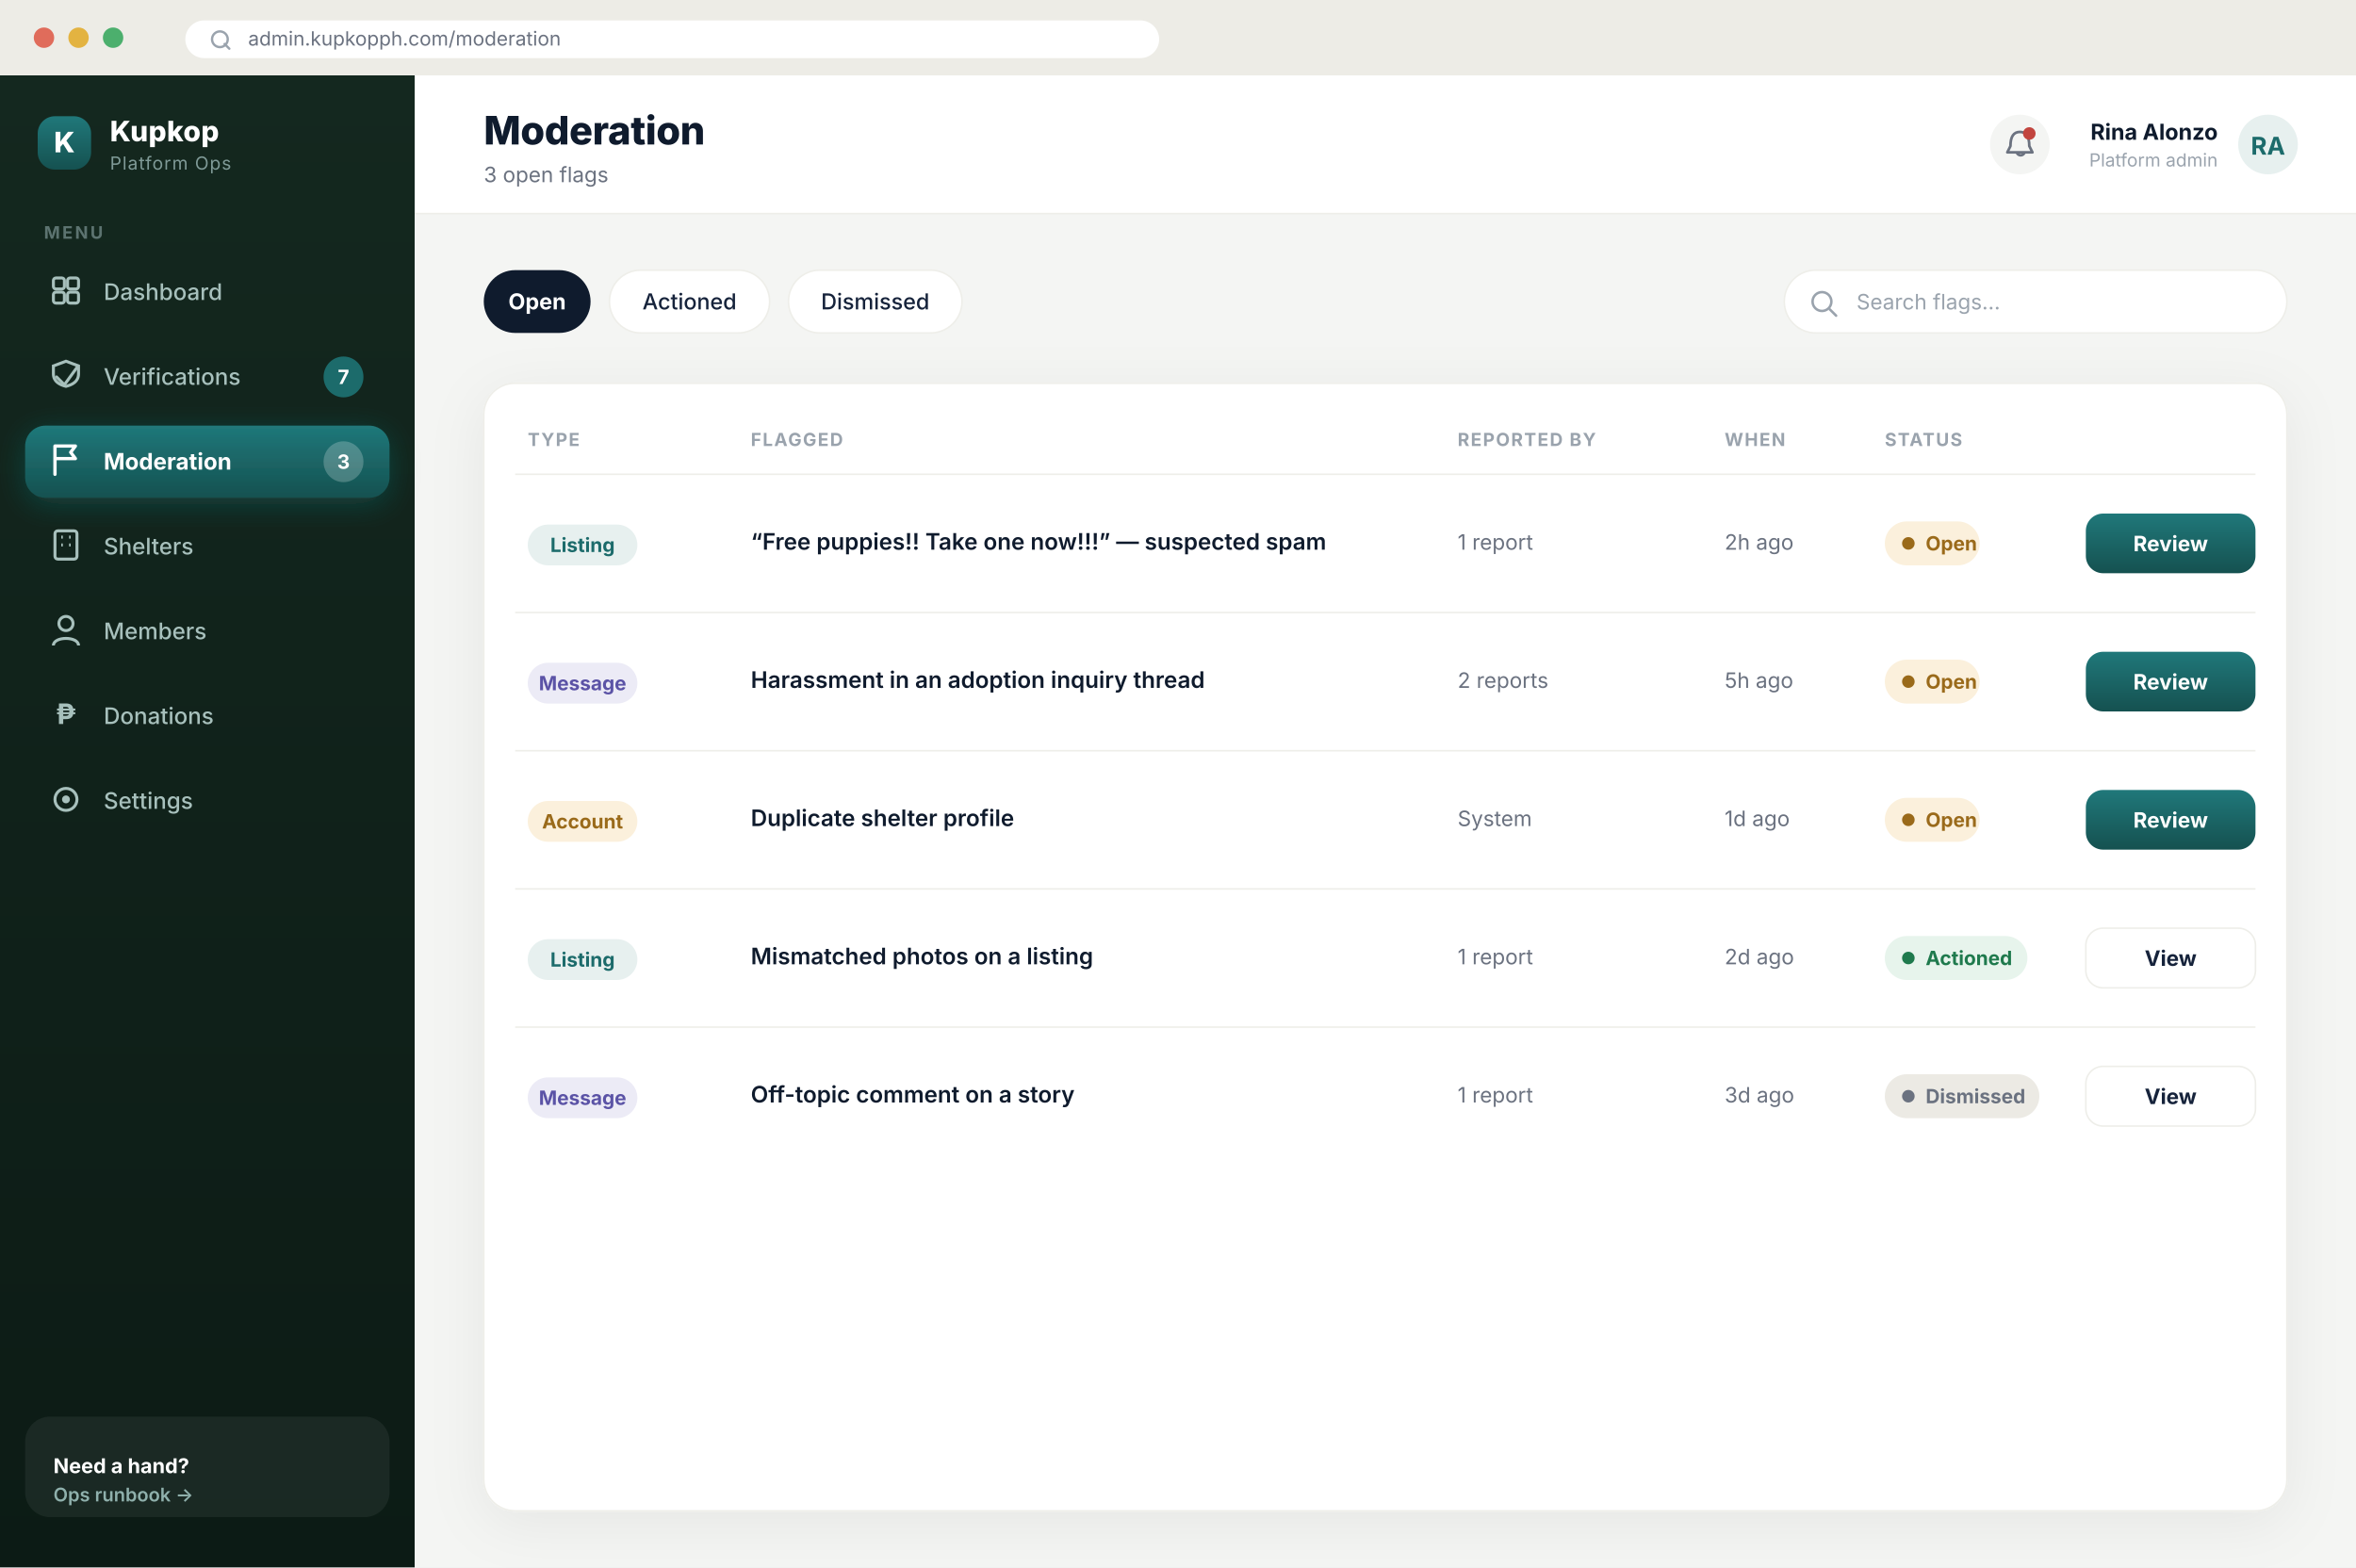
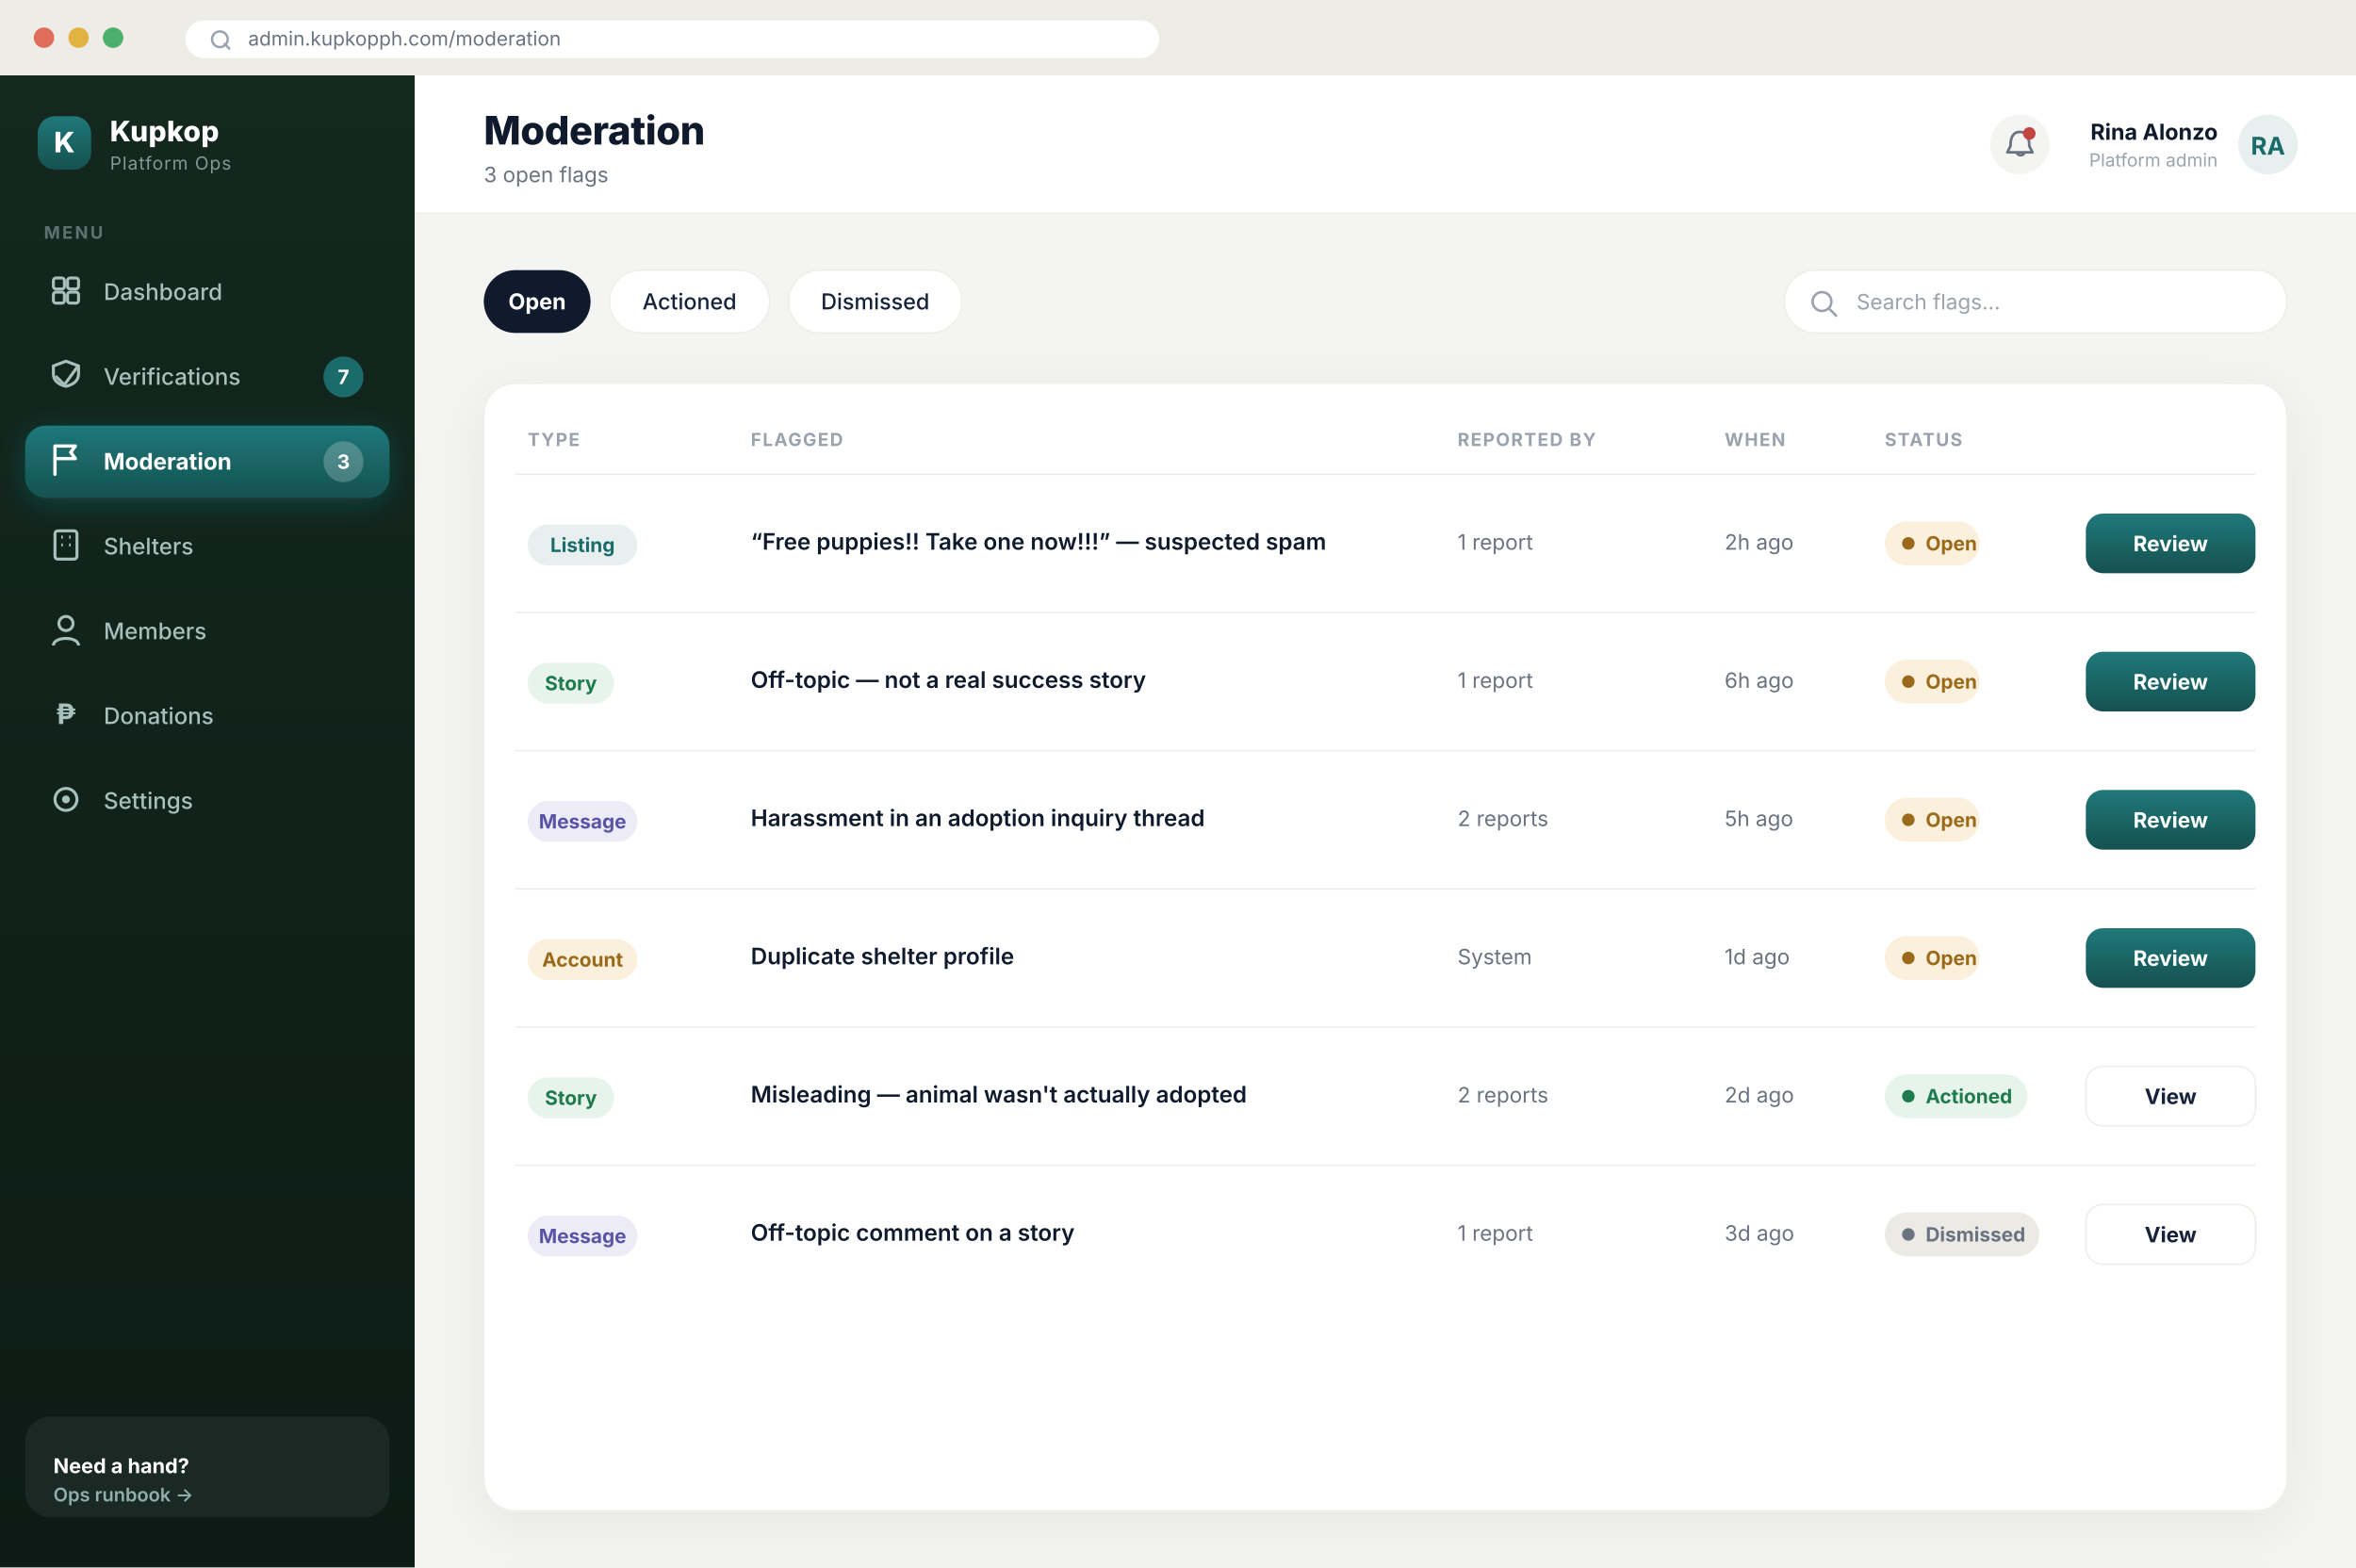
<svg xmlns="http://www.w3.org/2000/svg" width="1500" height="998" viewBox="0 0 1500 998">
  <defs>
    <filter id="sh" x="-25%" y="-25%" width="150%" height="150%">
      <feDropShadow dx="0" dy="8" stdDeviation="18" flood-color="#16233b" flood-opacity="0.06" />
    </filter>
    <filter id="glow" x="-40%" y="-40%" width="180%" height="180%">
      <feDropShadow dx="0" dy="4" stdDeviation="9" flood-color="#1C6B6B" flood-opacity="0.45" />
    </filter>
    <linearGradient id="sb" x1="0" y1="0" x2="0" y2="1">
      <stop offset="0" stop-color="#14281f" />
      <stop offset="1" stop-color="#0c1b15" />
    </linearGradient>
    <linearGradient id="btn" x1="0" y1="0" x2="0" y2="1">
      <stop offset="0" stop-color="#20787a" />
      <stop offset="1" stop-color="#155150" />
    </linearGradient>
  </defs>
  <rect width="1500" height="998" fill="#f4f5f3" />
  <rect x="0" y="0" width="1500" height="48" rx="0" fill="#edece6" />
  <circle cx="28" cy="24" r="6.5" fill="#e06c5b" />
  <circle cx="50" cy="24" r="6.5" fill="#e3b341" />
  <circle cx="72" cy="24" r="6.5" fill="#4caf6d" />
  <rect x="118" y="13" width="620" height="24" rx="12" fill="#ffffff" />
  <circle cx="0" cy="0" r="8" fill="none" stroke="transparent" stroke-width="1.9" />
  <path d="M0 -4 v4 l3 2" fill="none" stroke="transparent" stroke-width="1.9" stroke-linecap="round" />
  <circle cx="140" cy="25" r="5" fill="none" stroke="#9aa3ad" stroke-width="1.5" />
  <path d="M143 28 l3 3" stroke="#9aa3ad" stroke-width="1.5" stroke-linecap="round" />
  <text x="158" y="29" font-family="Inter, -apple-system, 'Segoe UI', Arial, sans-serif" font-size="12.5" font-weight="400" fill="#6b7280" text-anchor="start" letter-spacing="0">admin.kupkopph.com/moderation</text>
  <g transform="translate(0,48)">
    <rect x="0" y="0" width="264" height="950" fill="url(#sb)" />
    <rect x="24" y="26" width="34" height="34" rx="11" fill="url(#btn)" />
    <text x="41" y="49" font-family="Inter, -apple-system, 'Segoe UI', Arial, sans-serif" font-size="18" font-weight="800" fill="#ffffff" text-anchor="middle" letter-spacing="0">K</text>
    <text x="70" y="42" font-family="Inter, -apple-system, 'Segoe UI', Arial, sans-serif" font-size="18" font-weight="800" fill="#ffffff" text-anchor="start" letter-spacing="0.2">Kupkop</text>
    <text x="70" y="60" font-family="Inter, -apple-system, 'Segoe UI', Arial, sans-serif" font-size="11.5" font-weight="400" fill="#7f9a97" text-anchor="start" letter-spacing="0.6">Platform Ops</text>
    <text x="28" y="104" font-family="Inter, -apple-system, 'Segoe UI', Arial, sans-serif" font-size="11" font-weight="700" fill="#5c7370" text-anchor="start" letter-spacing="1.4">MENU</text>
    <g fill="none" stroke="#a7c0bc" stroke-width="1.9">
      <rect x="34" y="129" width="7" height="7" rx="1.6" />
      <rect x="43" y="129" width="7" height="7" rx="1.6" />
      <rect x="34" y="138" width="7" height="7" rx="1.6" />
      <rect x="43" y="138" width="7" height="7" rx="1.6" />
    </g>
    <text x="66" y="143" font-family="Inter, -apple-system, 'Segoe UI', Arial, sans-serif" font-size="14.5" font-weight="500" fill="#a7c0bc" text-anchor="start" letter-spacing="0">Dashboard</text>
    <path d="M42 182 l8 3 v5 c0 5 -4 7 -8 8 c-4 -1 -8 -3 -8 -8 v-5 z" fill="none" stroke="#a7c0bc" stroke-width="1.9" />
    <polyline points="36,192 41,197 49,186" fill="none" stroke="#a7c0bc" stroke-width="1.9" stroke-linecap="round" stroke-linejoin="round" />
    <text x="66" y="197" font-family="Inter, -apple-system, 'Segoe UI', Arial, sans-serif" font-size="14.5" font-weight="500" fill="#a7c0bc" text-anchor="start" letter-spacing="0">Verifications</text>
    <rect x="206" y="179" width="25.4" height="26" rx="13" fill="#1C6B6B" />
    <text x="218.7" y="196.5" font-family="Inter, -apple-system, 'Segoe UI', Arial, sans-serif" font-size="12.5" font-weight="700" fill="#ffffff" text-anchor="middle" letter-spacing="0">7</text>
    <rect x="16" y="223" width="232" height="46" rx="13" fill="url(#btn)" filter="url(#glow)" />
    <path d="M35 236 v18 M35 236 h13 l-3 4 l3 4 h-13" fill="none" stroke="#ffffff" stroke-width="2.1" stroke-linejoin="round" stroke-linecap="round" />
    <text x="66" y="251" font-family="Inter, -apple-system, 'Segoe UI', Arial, sans-serif" font-size="14.5" font-weight="700" fill="#ffffff" text-anchor="start" letter-spacing="0">Moderation</text>
    <rect x="206" y="233" width="25.4" height="26" rx="13" fill="rgba(255,255,255,0.22)" />
    <text x="218.7" y="250.5" font-family="Inter, -apple-system, 'Segoe UI', Arial, sans-serif" font-size="12.5" font-weight="700" fill="#ffffff" text-anchor="middle" letter-spacing="0">3</text>
    <rect x="35" y="290" width="14" height="18" rx="1.8" fill="none" stroke="#a7c0bc" stroke-width="1.9" />
    <path d="M39 294 h1 M44 294 h1 M39 299 h1 M44 299 h1" stroke="#a7c0bc" stroke-width="1.9" />
    <text x="66" y="305" font-family="Inter, -apple-system, 'Segoe UI', Arial, sans-serif" font-size="14.5" font-weight="500" fill="#a7c0bc" text-anchor="start" letter-spacing="0">Shelters</text>
    <circle cx="42" cy="349" r="4.5" fill="none" stroke="#a7c0bc" stroke-width="1.9" />
    <path d="M34 363 c0 -6 16 -6 16 0" fill="none" stroke="#a7c0bc" stroke-width="1.9" />
    <text x="66" y="359" font-family="Inter, -apple-system, 'Segoe UI', Arial, sans-serif" font-size="14.5" font-weight="500" fill="#a7c0bc" text-anchor="start" letter-spacing="0">Members</text>
    <text x="42" y="413" font-family="Inter, -apple-system, 'Segoe UI', Arial, sans-serif" font-size="18" font-weight="700" fill="#a7c0bc" text-anchor="middle" letter-spacing="0">₱</text>
    <text x="66" y="413" font-family="Inter, -apple-system, 'Segoe UI', Arial, sans-serif" font-size="14.5" font-weight="500" fill="#a7c0bc" text-anchor="start" letter-spacing="0">Donations</text>
    <circle cx="42" cy="461" r="7" fill="none" stroke="#a7c0bc" stroke-width="1.9" />
    <circle cx="42" cy="461" r="2.5" fill="#a7c0bc" />
    <text x="66" y="467" font-family="Inter, -apple-system, 'Segoe UI', Arial, sans-serif" font-size="14.5" font-weight="500" fill="#a7c0bc" text-anchor="start" letter-spacing="0">Settings</text>
    <rect x="16" y="854" width="232" height="64" rx="16" fill="rgba(255,255,255,0.06)" />
    <text x="34" y="890" font-family="Inter, -apple-system, 'Segoe UI', Arial, sans-serif" font-size="13" font-weight="700" fill="#ffffff" text-anchor="start" letter-spacing="0">Need a hand?</text>
    <text x="34" y="908" font-family="Inter, -apple-system, 'Segoe UI', Arial, sans-serif" font-size="12" font-weight="600" fill="#8fb0ac" text-anchor="start" letter-spacing="0">Ops runbook →</text>
    <rect x="264" y="0" width="1236" height="88" fill="#ffffff" />
    <line x1="264" y1="88" x2="1500" y2="88" stroke="#eeeee9" stroke-width="1" />
    <text x="308" y="44" font-family="Inter, -apple-system, 'Segoe UI', Arial, sans-serif" font-size="25" font-weight="800" fill="#0f1b2d" text-anchor="start" letter-spacing="-0.2">Moderation</text>
    <text x="308" y="68" font-family="Inter, -apple-system, 'Segoe UI', Arial, sans-serif" font-size="13.5" font-weight="400" fill="#6b7280" text-anchor="start" letter-spacing="0">3 open flags</text>
    <circle cx="1444" cy="44" r="19" fill="#e7f0ef" />
    <text x="1444" y="50.46" font-family="Inter, -apple-system, 'Segoe UI', Arial, sans-serif" font-size="15.58" font-weight="700" fill="#1C6B6B" text-anchor="middle" letter-spacing="0">RA</text>
    <text x="1412" y="41" font-family="Inter, -apple-system, 'Segoe UI', Arial, sans-serif" font-size="14" font-weight="700" fill="#0f1b2d" text-anchor="end" letter-spacing="0">Rina Alonzo</text>
    <text x="1412" y="58" font-family="Inter, -apple-system, 'Segoe UI', Arial, sans-serif" font-size="11.5" font-weight="400" fill="#9aa3ad" text-anchor="end" letter-spacing="0">Platform admin</text>
    <circle cx="1286" cy="44" r="19" fill="#f4f5f3" />
    <path d="M1280 45 q0 -9 6 -9 q6 0 6 9 l2 4 h-16 z" fill="none" stroke="#6b7280" stroke-width="1.7" stroke-linejoin="round" />
    <path d="M1284 49 a2.6 2.6 0 0 0 5 0" fill="none" stroke="#6b7280" stroke-width="1.7" />
    <circle cx="1292" cy="37" r="4" fill="#c2453f" />
    <g transform="translate(0,88)">
      <rect x="308" y="36" width="68" height="40" rx="20" fill="#0f1b2d" />
      <text x="342" y="61" font-family="Inter, -apple-system, 'Segoe UI', Arial, sans-serif" font-size="14" font-weight="700" fill="#ffffff" text-anchor="middle" letter-spacing="0">Open</text>
      <rect x="388" y="36" width="102" height="40" rx="20" fill="#ffffff" stroke="#eeeee9" stroke-width="1" />
      <text x="439" y="61" font-family="Inter, -apple-system, 'Segoe UI', Arial, sans-serif" font-size="14" font-weight="500" fill="#16233b" text-anchor="middle" letter-spacing="0">Actioned</text>
      <rect x="502" y="36" width="110.5" height="40" rx="20" fill="#ffffff" stroke="#eeeee9" stroke-width="1" />
      <text x="557.25" y="61" font-family="Inter, -apple-system, 'Segoe UI', Arial, sans-serif" font-size="14" font-weight="500" fill="#16233b" text-anchor="middle" letter-spacing="0">Dismissed</text>
      <rect x="1136" y="36" width="320" height="40" rx="20" fill="#ffffff" stroke="#eeeee9" stroke-width="1" />
      <circle cx="1160" cy="56" r="6" fill="none" stroke="#9aa3ad" stroke-width="1.6" />
      <path d="M1165 61 l4 4" stroke="#9aa3ad" stroke-width="1.6" stroke-linecap="round" />
      <text x="1182" y="61" font-family="Inter, -apple-system, 'Segoe UI', Arial, sans-serif" font-size="13.5" font-weight="400" fill="#9aa3ad" text-anchor="start" letter-spacing="0">Search flags…</text>
      <rect x="308" y="108" width="1148" height="718" rx="20" fill="#ffffff" stroke="#eeeee9" stroke-width="1" filter="url(#sh)" />
      <text x="336" y="148" font-family="Inter, -apple-system, 'Segoe UI', Arial, sans-serif" font-size="11.5" font-weight="700" fill="#9aa3ad" text-anchor="start" letter-spacing="0.8">TYPE</text>
      <text x="478" y="148" font-family="Inter, -apple-system, 'Segoe UI', Arial, sans-serif" font-size="11.5" font-weight="700" fill="#9aa3ad" text-anchor="start" letter-spacing="0.8">FLAGGED</text>
      <text x="928" y="148" font-family="Inter, -apple-system, 'Segoe UI', Arial, sans-serif" font-size="11.5" font-weight="700" fill="#9aa3ad" text-anchor="start" letter-spacing="0.8">REPORTED BY</text>
      <text x="1098" y="148" font-family="Inter, -apple-system, 'Segoe UI', Arial, sans-serif" font-size="11.5" font-weight="700" fill="#9aa3ad" text-anchor="start" letter-spacing="0.8">WHEN</text>
      <text x="1200" y="148" font-family="Inter, -apple-system, 'Segoe UI', Arial, sans-serif" font-size="11.5" font-weight="700" fill="#9aa3ad" text-anchor="start" letter-spacing="0.8">STATUS</text>
      <text x="1328" y="148" font-family="Inter, -apple-system, 'Segoe UI', Arial, sans-serif" font-size="11.5" font-weight="700" fill="#9aa3ad" text-anchor="start" letter-spacing="0.8" />
      <line x1="328" y1="166" x2="1436" y2="166" stroke="#eeeee9" stroke-width="1" />
      <rect x="336" y="198" width="69.8" height="26" rx="13" fill="#e7f0ef" />
      <text x="370.9" y="215.5" font-family="Inter, -apple-system, 'Segoe UI', Arial, sans-serif" font-size="12.5" font-weight="700" fill="#1C6B6B" text-anchor="middle" letter-spacing="0">Listing</text>
      <text x="478" y="214" font-family="Inter, -apple-system, 'Segoe UI', Arial, sans-serif" font-size="14.5" font-weight="600" fill="#0f1b2d" text-anchor="start" letter-spacing="0">“Free puppies!! Take one now!!!” — suspected spam</text>
      <text x="928" y="214" font-family="Inter, -apple-system, 'Segoe UI', Arial, sans-serif" font-size="13.5" font-weight="400" fill="#6b7280" text-anchor="start" letter-spacing="0">1 report</text>
      <text x="1098" y="214" font-family="Inter, -apple-system, 'Segoe UI', Arial, sans-serif" font-size="13.5" font-weight="400" fill="#6b7280" text-anchor="start" letter-spacing="0">2h ago</text>
      <rect x="1200" y="196" width="60.4" height="28" rx="14" fill="#fbf0dc" />
      <circle cx="1215" cy="210" r="4" fill="#9a6a1a" />
      <text x="1226" y="214.5" font-family="Inter, -apple-system, 'Segoe UI', Arial, sans-serif" font-size="12.5" font-weight="700" fill="#9a6a1a" text-anchor="start" letter-spacing="0">Open</text>
      <rect x="1328" y="191" width="108" height="38" rx="11" fill="url(#btn)" />
      <text x="1382" y="215" font-family="Inter, -apple-system, 'Segoe UI', Arial, sans-serif" font-size="13.5" font-weight="700" fill="#ffffff" text-anchor="middle" letter-spacing="0">Review</text>
      <line x1="328" y1="254" x2="1436" y2="254" stroke="#eeeee9" stroke-width="1" />
-       <rect x="336" y="286" width="69.8" height="26" rx="13" fill="#ecebf6" />
-       <text x="370.9" y="303.5" font-family="Inter, -apple-system, 'Segoe UI', Arial, sans-serif" font-size="12.5" font-weight="700" fill="#5b53a6" text-anchor="middle" letter-spacing="0">Message</text>
-       <text x="478" y="302" font-family="Inter, -apple-system, 'Segoe UI', Arial, sans-serif" font-size="14.5" font-weight="600" fill="#0f1b2d" text-anchor="start" letter-spacing="0">Harassment in an adoption inquiry thread</text>
-       <text x="928" y="302" font-family="Inter, -apple-system, 'Segoe UI', Arial, sans-serif" font-size="13.5" font-weight="400" fill="#6b7280" text-anchor="start" letter-spacing="0">2 reports</text>
-       <text x="1098" y="302" font-family="Inter, -apple-system, 'Segoe UI', Arial, sans-serif" font-size="13.5" font-weight="400" fill="#6b7280" text-anchor="start" letter-spacing="0">5h ago</text>
+       <rect x="336" y="286" width="55" height="26" rx="13" fill="#e7f4ec" />
+       <text x="363.5" y="303.5" font-family="Inter, -apple-system, 'Segoe UI', Arial, sans-serif" font-size="12.5" font-weight="700" fill="#1f7a4d" text-anchor="middle" letter-spacing="0">Story</text>
+       <text x="478" y="302" font-family="Inter, -apple-system, 'Segoe UI', Arial, sans-serif" font-size="14.5" font-weight="600" fill="#0f1b2d" text-anchor="start" letter-spacing="0">Off-topic — not a real success story</text>
+       <text x="928" y="302" font-family="Inter, -apple-system, 'Segoe UI', Arial, sans-serif" font-size="13.5" font-weight="400" fill="#6b7280" text-anchor="start" letter-spacing="0">1 report</text>
+       <text x="1098" y="302" font-family="Inter, -apple-system, 'Segoe UI', Arial, sans-serif" font-size="13.5" font-weight="400" fill="#6b7280" text-anchor="start" letter-spacing="0">6h ago</text>
      <rect x="1200" y="284" width="60.4" height="28" rx="14" fill="#fbf0dc" />
      <circle cx="1215" cy="298" r="4" fill="#9a6a1a" />
      <text x="1226" y="302.5" font-family="Inter, -apple-system, 'Segoe UI', Arial, sans-serif" font-size="12.5" font-weight="700" fill="#9a6a1a" text-anchor="start" letter-spacing="0">Open</text>
      <rect x="1328" y="279" width="108" height="38" rx="11" fill="url(#btn)" />
      <text x="1382" y="303" font-family="Inter, -apple-system, 'Segoe UI', Arial, sans-serif" font-size="13.5" font-weight="700" fill="#ffffff" text-anchor="middle" letter-spacing="0">Review</text>
      <line x1="328" y1="342" x2="1436" y2="342" stroke="#eeeee9" stroke-width="1" />
-       <rect x="336" y="374" width="69.8" height="26" rx="13" fill="#fbf0dc" />
-       <text x="370.9" y="391.5" font-family="Inter, -apple-system, 'Segoe UI', Arial, sans-serif" font-size="12.5" font-weight="700" fill="#9a6a1a" text-anchor="middle" letter-spacing="0">Account</text>
-       <text x="478" y="390" font-family="Inter, -apple-system, 'Segoe UI', Arial, sans-serif" font-size="14.5" font-weight="600" fill="#0f1b2d" text-anchor="start" letter-spacing="0">Duplicate shelter profile</text>
-       <text x="928" y="390" font-family="Inter, -apple-system, 'Segoe UI', Arial, sans-serif" font-size="13.5" font-weight="400" fill="#6b7280" text-anchor="start" letter-spacing="0">System</text>
-       <text x="1098" y="390" font-family="Inter, -apple-system, 'Segoe UI', Arial, sans-serif" font-size="13.5" font-weight="400" fill="#6b7280" text-anchor="start" letter-spacing="0">1d ago</text>
+       <rect x="336" y="374" width="69.8" height="26" rx="13" fill="#ecebf6" />
+       <text x="370.9" y="391.5" font-family="Inter, -apple-system, 'Segoe UI', Arial, sans-serif" font-size="12.5" font-weight="700" fill="#5b53a6" text-anchor="middle" letter-spacing="0">Message</text>
+       <text x="478" y="390" font-family="Inter, -apple-system, 'Segoe UI', Arial, sans-serif" font-size="14.5" font-weight="600" fill="#0f1b2d" text-anchor="start" letter-spacing="0">Harassment in an adoption inquiry thread</text>
+       <text x="928" y="390" font-family="Inter, -apple-system, 'Segoe UI', Arial, sans-serif" font-size="13.5" font-weight="400" fill="#6b7280" text-anchor="start" letter-spacing="0">2 reports</text>
+       <text x="1098" y="390" font-family="Inter, -apple-system, 'Segoe UI', Arial, sans-serif" font-size="13.5" font-weight="400" fill="#6b7280" text-anchor="start" letter-spacing="0">5h ago</text>
      <rect x="1200" y="372" width="60.4" height="28" rx="14" fill="#fbf0dc" />
      <circle cx="1215" cy="386" r="4" fill="#9a6a1a" />
      <text x="1226" y="390.5" font-family="Inter, -apple-system, 'Segoe UI', Arial, sans-serif" font-size="12.5" font-weight="700" fill="#9a6a1a" text-anchor="start" letter-spacing="0">Open</text>
      <rect x="1328" y="367" width="108" height="38" rx="11" fill="url(#btn)" />
      <text x="1382" y="391" font-family="Inter, -apple-system, 'Segoe UI', Arial, sans-serif" font-size="13.5" font-weight="700" fill="#ffffff" text-anchor="middle" letter-spacing="0">Review</text>
      <line x1="328" y1="430" x2="1436" y2="430" stroke="#eeeee9" stroke-width="1" />
-       <rect x="336" y="462" width="69.8" height="26" rx="13" fill="#e7f0ef" />
-       <text x="370.9" y="479.5" font-family="Inter, -apple-system, 'Segoe UI', Arial, sans-serif" font-size="12.5" font-weight="700" fill="#1C6B6B" text-anchor="middle" letter-spacing="0">Listing</text>
-       <text x="478" y="478" font-family="Inter, -apple-system, 'Segoe UI', Arial, sans-serif" font-size="14.5" font-weight="600" fill="#0f1b2d" text-anchor="start" letter-spacing="0">Mismatched photos on a listing</text>
-       <text x="928" y="478" font-family="Inter, -apple-system, 'Segoe UI', Arial, sans-serif" font-size="13.5" font-weight="400" fill="#6b7280" text-anchor="start" letter-spacing="0">1 report</text>
-       <text x="1098" y="478" font-family="Inter, -apple-system, 'Segoe UI', Arial, sans-serif" font-size="13.5" font-weight="400" fill="#6b7280" text-anchor="start" letter-spacing="0">2d ago</text>
-       <rect x="1200" y="460" width="90.8" height="28" rx="14" fill="#e7f4ec" />
-       <circle cx="1215" cy="474" r="4" fill="#1f7a4d" />
-       <text x="1226" y="478.5" font-family="Inter, -apple-system, 'Segoe UI', Arial, sans-serif" font-size="12.5" font-weight="700" fill="#1f7a4d" text-anchor="start" letter-spacing="0">Actioned</text>
-       <rect x="1328" y="455" width="108" height="38" rx="11" fill="#ffffff" stroke="#eeeee9" stroke-width="1" />
-       <text x="1382" y="479" font-family="Inter, -apple-system, 'Segoe UI', Arial, sans-serif" font-size="13.5" font-weight="700" fill="#16233b" text-anchor="middle" letter-spacing="0">View</text>
+       <rect x="336" y="462" width="69.8" height="26" rx="13" fill="#fbf0dc" />
+       <text x="370.9" y="479.5" font-family="Inter, -apple-system, 'Segoe UI', Arial, sans-serif" font-size="12.5" font-weight="700" fill="#9a6a1a" text-anchor="middle" letter-spacing="0">Account</text>
+       <text x="478" y="478" font-family="Inter, -apple-system, 'Segoe UI', Arial, sans-serif" font-size="14.5" font-weight="600" fill="#0f1b2d" text-anchor="start" letter-spacing="0">Duplicate shelter profile</text>
+       <text x="928" y="478" font-family="Inter, -apple-system, 'Segoe UI', Arial, sans-serif" font-size="13.5" font-weight="400" fill="#6b7280" text-anchor="start" letter-spacing="0">System</text>
+       <text x="1098" y="478" font-family="Inter, -apple-system, 'Segoe UI', Arial, sans-serif" font-size="13.5" font-weight="400" fill="#6b7280" text-anchor="start" letter-spacing="0">1d ago</text>
+       <rect x="1200" y="460" width="60.4" height="28" rx="14" fill="#fbf0dc" />
+       <circle cx="1215" cy="474" r="4" fill="#9a6a1a" />
+       <text x="1226" y="478.5" font-family="Inter, -apple-system, 'Segoe UI', Arial, sans-serif" font-size="12.5" font-weight="700" fill="#9a6a1a" text-anchor="start" letter-spacing="0">Open</text>
+       <rect x="1328" y="455" width="108" height="38" rx="11" fill="url(#btn)" />
+       <text x="1382" y="479" font-family="Inter, -apple-system, 'Segoe UI', Arial, sans-serif" font-size="13.5" font-weight="700" fill="#ffffff" text-anchor="middle" letter-spacing="0">Review</text>
      <line x1="328" y1="518" x2="1436" y2="518" stroke="#eeeee9" stroke-width="1" />
-       <rect x="336" y="550" width="69.8" height="26" rx="13" fill="#ecebf6" />
-       <text x="370.9" y="567.5" font-family="Inter, -apple-system, 'Segoe UI', Arial, sans-serif" font-size="12.5" font-weight="700" fill="#5b53a6" text-anchor="middle" letter-spacing="0">Message</text>
-       <text x="478" y="566" font-family="Inter, -apple-system, 'Segoe UI', Arial, sans-serif" font-size="14.5" font-weight="600" fill="#0f1b2d" text-anchor="start" letter-spacing="0">Off-topic comment on a story</text>
-       <text x="928" y="566" font-family="Inter, -apple-system, 'Segoe UI', Arial, sans-serif" font-size="13.5" font-weight="400" fill="#6b7280" text-anchor="start" letter-spacing="0">1 report</text>
-       <text x="1098" y="566" font-family="Inter, -apple-system, 'Segoe UI', Arial, sans-serif" font-size="13.5" font-weight="400" fill="#6b7280" text-anchor="start" letter-spacing="0">3d ago</text>
-       <rect x="1200" y="548" width="98.4" height="28" rx="14" fill="#eceae4" />
-       <circle cx="1215" cy="562" r="4" fill="#6b7280" />
-       <text x="1226" y="566.5" font-family="Inter, -apple-system, 'Segoe UI', Arial, sans-serif" font-size="12.5" font-weight="700" fill="#6b7280" text-anchor="start" letter-spacing="0">Dismissed</text>
+       <rect x="336" y="550" width="55" height="26" rx="13" fill="#e7f4ec" />
+       <text x="363.5" y="567.5" font-family="Inter, -apple-system, 'Segoe UI', Arial, sans-serif" font-size="12.5" font-weight="700" fill="#1f7a4d" text-anchor="middle" letter-spacing="0">Story</text>
+       <text x="478" y="566" font-family="Inter, -apple-system, 'Segoe UI', Arial, sans-serif" font-size="14.5" font-weight="600" fill="#0f1b2d" text-anchor="start" letter-spacing="0">Misleading — animal wasn't actually adopted</text>
+       <text x="928" y="566" font-family="Inter, -apple-system, 'Segoe UI', Arial, sans-serif" font-size="13.5" font-weight="400" fill="#6b7280" text-anchor="start" letter-spacing="0">2 reports</text>
+       <text x="1098" y="566" font-family="Inter, -apple-system, 'Segoe UI', Arial, sans-serif" font-size="13.5" font-weight="400" fill="#6b7280" text-anchor="start" letter-spacing="0">2d ago</text>
+       <rect x="1200" y="548" width="90.8" height="28" rx="14" fill="#e7f4ec" />
+       <circle cx="1215" cy="562" r="4" fill="#1f7a4d" />
+       <text x="1226" y="566.5" font-family="Inter, -apple-system, 'Segoe UI', Arial, sans-serif" font-size="12.5" font-weight="700" fill="#1f7a4d" text-anchor="start" letter-spacing="0">Actioned</text>
      <rect x="1328" y="543" width="108" height="38" rx="11" fill="#ffffff" stroke="#eeeee9" stroke-width="1" />
      <text x="1382" y="567" font-family="Inter, -apple-system, 'Segoe UI', Arial, sans-serif" font-size="13.5" font-weight="700" fill="#16233b" text-anchor="middle" letter-spacing="0">View</text>
+       <line x1="328" y1="606" x2="1436" y2="606" stroke="#eeeee9" stroke-width="1" />
+       <rect x="336" y="638" width="69.8" height="26" rx="13" fill="#ecebf6" />
+       <text x="370.9" y="655.5" font-family="Inter, -apple-system, 'Segoe UI', Arial, sans-serif" font-size="12.5" font-weight="700" fill="#5b53a6" text-anchor="middle" letter-spacing="0">Message</text>
+       <text x="478" y="654" font-family="Inter, -apple-system, 'Segoe UI', Arial, sans-serif" font-size="14.5" font-weight="600" fill="#0f1b2d" text-anchor="start" letter-spacing="0">Off-topic comment on a story</text>
+       <text x="928" y="654" font-family="Inter, -apple-system, 'Segoe UI', Arial, sans-serif" font-size="13.5" font-weight="400" fill="#6b7280" text-anchor="start" letter-spacing="0">1 report</text>
+       <text x="1098" y="654" font-family="Inter, -apple-system, 'Segoe UI', Arial, sans-serif" font-size="13.5" font-weight="400" fill="#6b7280" text-anchor="start" letter-spacing="0">3d ago</text>
+       <rect x="1200" y="636" width="98.4" height="28" rx="14" fill="#eceae4" />
+       <circle cx="1215" cy="650" r="4" fill="#6b7280" />
+       <text x="1226" y="654.5" font-family="Inter, -apple-system, 'Segoe UI', Arial, sans-serif" font-size="12.5" font-weight="700" fill="#6b7280" text-anchor="start" letter-spacing="0">Dismissed</text>
+       <rect x="1328" y="631" width="108" height="38" rx="11" fill="#ffffff" stroke="#eeeee9" stroke-width="1" />
+       <text x="1382" y="655" font-family="Inter, -apple-system, 'Segoe UI', Arial, sans-serif" font-size="13.5" font-weight="700" fill="#16233b" text-anchor="middle" letter-spacing="0">View</text>
    </g>
  </g>
</svg>
